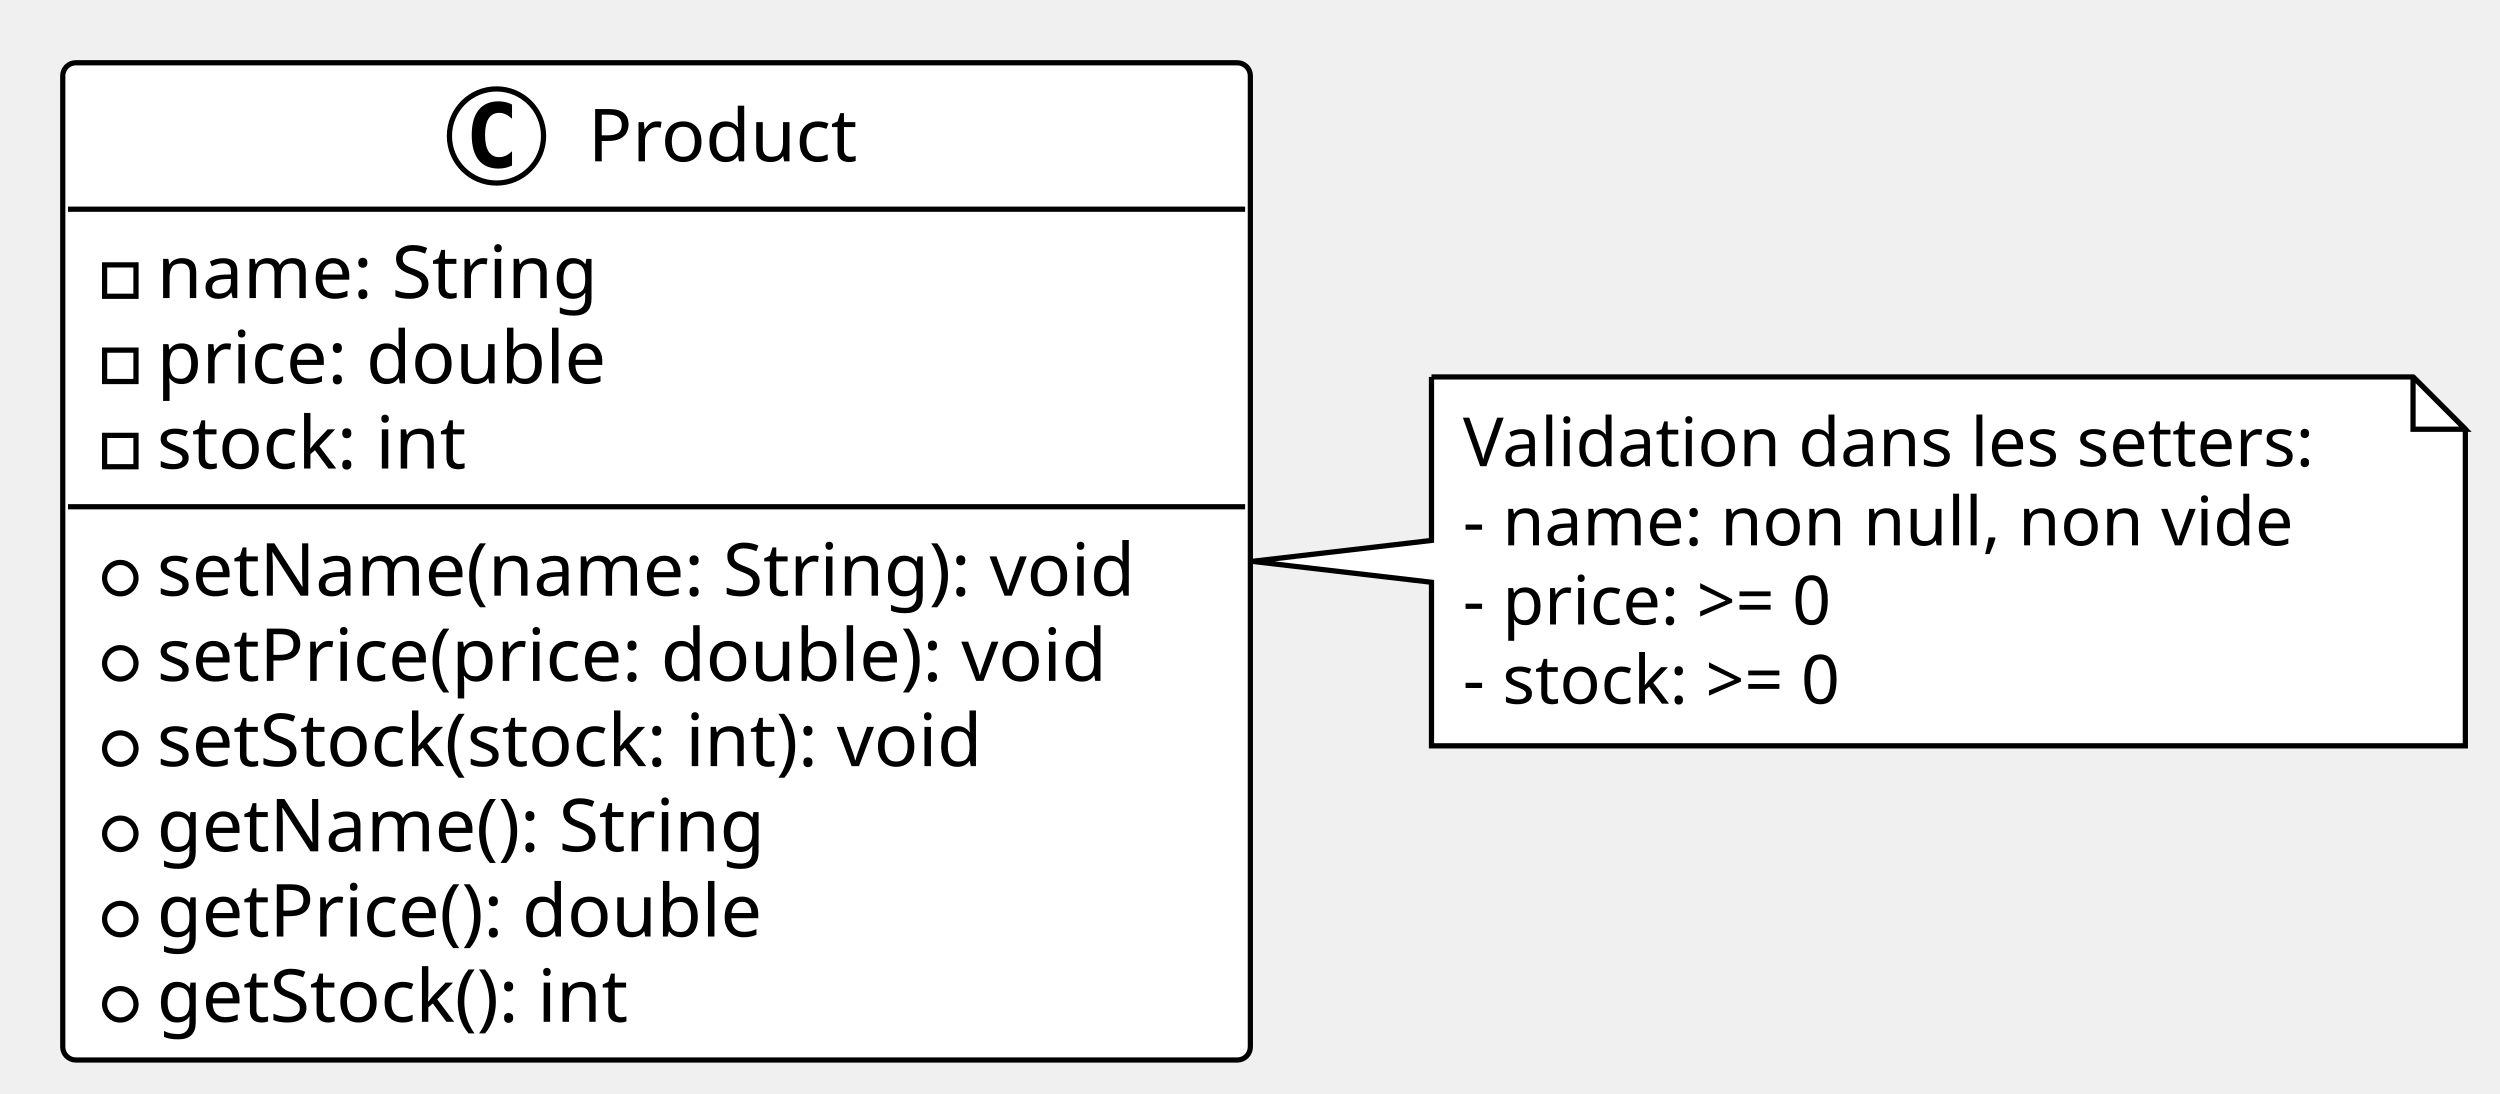
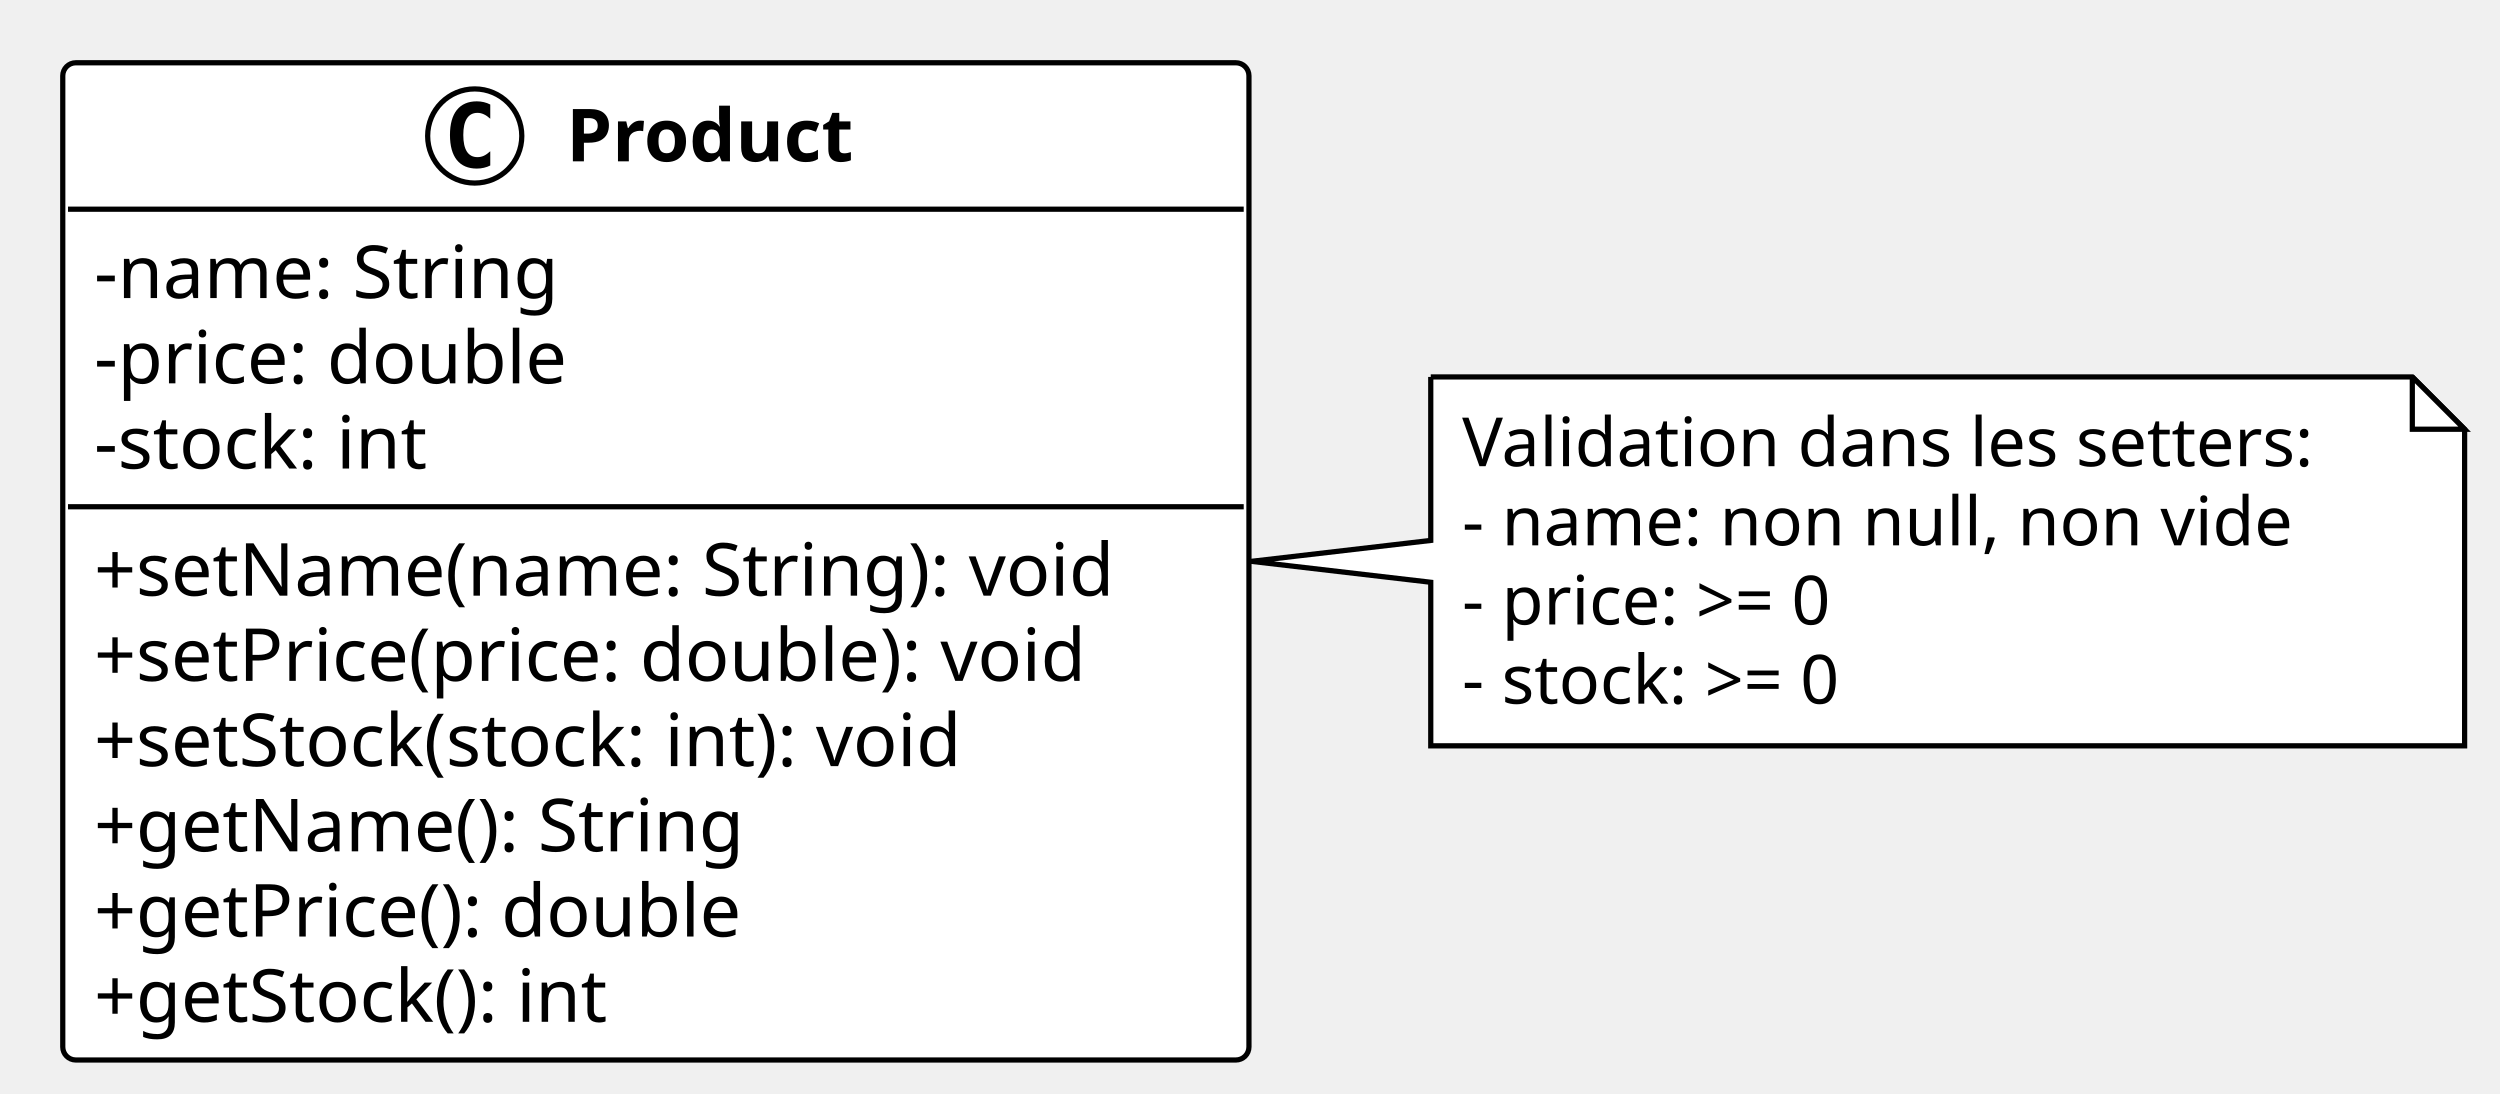
<svg xmlns="http://www.w3.org/2000/svg" contentStyleType="text/css" data-diagram-type="CLASS" height="209px" preserveAspectRatio="none" style="width:478px;height:209px;background:#FFFFFF;" version="1.1" viewBox="0 0 478 209" width="478px" zoomAndPan="magnify">
  <defs />
  <g>
-     <g class="entity" data-entity="Product" data-source-line="3" data-uid="ent0002" id="entity_Product">
-       <rect fill="#FFFFFF" height="190.672" rx="2.5" ry="2.5" style="stroke:#000000;stroke-width:1;" width="227.068" x="12" y="12" />
-       <ellipse cx="94.929" cy="26" fill="#FFFFFF" rx="9" ry="9" style="stroke:#000000;stroke-width:1;" />
-       <path d="M97.898,31.641 Q97.32,31.938 96.679,32.078 Q96.039,32.234 95.335,32.234 Q92.835,32.234 91.507,30.594 Q90.195,28.938 90.195,25.812 Q90.195,22.688 91.507,21.031 Q92.835,19.375 95.335,19.375 Q96.039,19.375 96.679,19.531 Q97.335,19.688 97.898,19.984 L97.898,22.703 Q97.273,22.125 96.679,21.859 Q96.085,21.578 95.46,21.578 Q94.117,21.578 93.429,22.656 Q92.742,23.719 92.742,25.812 Q92.742,27.906 93.429,28.984 Q94.117,30.047 95.46,30.047 Q96.085,30.047 96.679,29.781 Q97.273,29.5 97.898,28.922 L97.898,31.641 Z " fill="#000000" />
-       <text fill="#000000" font-family="Verdana" font-size="14" lengthAdjust="spacing" textLength="53.71" x="112.429" y="30.847">Product</text>
-       <line style="stroke:#000000;stroke-width:1;" x1="13" x2="238.068" y1="40" y2="40" />
-       <rect fill="none" height="6" style="stroke:#000000;stroke-width:1;" width="6" x="20" y="50.648" />
-       <text fill="#000000" font-family="Verdana" font-size="14" lengthAdjust="spacing" textLength="90.651" x="30" y="56.995">name: String</text>
-       <rect fill="none" height="6" style="stroke:#000000;stroke-width:1;" width="6" x="20" y="66.945" />
-       <text fill="#000000" font-family="Verdana" font-size="14" lengthAdjust="spacing" textLength="91.725" x="30" y="73.292">price: double</text>
-       <rect fill="none" height="6" style="stroke:#000000;stroke-width:1;" width="6" x="20" y="83.242" />
-       <text fill="#000000" font-family="Verdana" font-size="14" lengthAdjust="spacing" textLength="64.572" x="30" y="89.589">stock: int</text>
-       <line style="stroke:#000000;stroke-width:1;" x1="13" x2="238.068" y1="96.891" y2="96.891" />
-       <ellipse cx="23" cy="110.539" fill="#FFFFFF" rx="3" ry="3" style="stroke:#000000;stroke-width:1;" />
-       <text fill="#000000" font-family="Verdana" font-size="14" lengthAdjust="spacing" textLength="203.068" x="30" y="113.886">setName(name: String): void</text>
-       <ellipse cx="23" cy="126.836" fill="#FFFFFF" rx="3" ry="3" style="stroke:#000000;stroke-width:1;" />
-       <text fill="#000000" font-family="Verdana" font-size="14" lengthAdjust="spacing" textLength="197.237" x="30" y="130.183">setPrice(price: double): void</text>
-       <ellipse cx="23" cy="143.133" fill="#FFFFFF" rx="3" ry="3" style="stroke:#000000;stroke-width:1;" />
-       <text fill="#000000" font-family="Verdana" font-size="14" lengthAdjust="spacing" textLength="174.433" x="30" y="146.48">setStock(stock: int): void</text>
-       <ellipse cx="23" cy="159.43" fill="#FFFFFF" rx="3" ry="3" style="stroke:#000000;stroke-width:1;" />
-       <text fill="#000000" font-family="Verdana" font-size="14" lengthAdjust="spacing" textLength="126.164" x="30" y="162.776">getName(): String</text>
-       <ellipse cx="23" cy="175.727" fill="#FFFFFF" rx="3" ry="3" style="stroke:#000000;stroke-width:1;" />
-       <text fill="#000000" font-family="Verdana" font-size="14" lengthAdjust="spacing" textLength="125.193" x="30" y="179.073">getPrice(): double</text>
-       <ellipse cx="23" cy="192.023" fill="#FFFFFF" rx="3" ry="3" style="stroke:#000000;stroke-width:1;" />
-       <text fill="#000000" font-family="Verdana" font-size="14" lengthAdjust="spacing" textLength="100.078" x="30" y="195.37">getStock(): int</text>
+     <g class="entity" data-entity="Product" data-source-line="6" data-uid="ent0002" id="entity_Product">
+       <rect fill="#FFFFFF" height="190.672" rx="2.5" ry="2.5" style="stroke:#000000;stroke-width:1;" width="226.799" x="12" y="12" />
+       <ellipse cx="90.768" cy="26" fill="#FFFFFF" rx="9" ry="9" style="stroke:#000000;stroke-width:1;" />
+       <path d="M93.737,31.641 Q93.159,31.938 92.518,32.078 Q91.877,32.234 91.174,32.234 Q88.674,32.234 87.346,30.594 Q86.034,28.938 86.034,25.812 Q86.034,22.688 87.346,21.031 Q88.674,19.375 91.174,19.375 Q91.877,19.375 92.518,19.531 Q93.174,19.688 93.737,19.984 L93.737,22.703 Q93.112,22.125 92.518,21.859 Q91.924,21.578 91.299,21.578 Q89.956,21.578 89.268,22.656 Q88.581,23.719 88.581,25.812 Q88.581,27.906 89.268,28.984 Q89.956,30.047 91.299,30.047 Q91.924,30.047 92.518,29.781 Q93.112,29.5 93.737,28.922 L93.737,31.641 Z " fill="#000000" />
+       <text fill="#000000" font-family="Verdana" font-size="14" font-weight="bold" lengthAdjust="spacing" textLength="61.763" x="108.268" y="30.847">Product</text>
+       <line style="stroke:#000000;stroke-width:1;" x1="13" x2="237.799" y1="40" y2="40" />
+       <text fill="#000000" font-family="Verdana" font-size="14" lengthAdjust="spacing" textLength="95.703" x="18" y="56.995">-name: String</text>
+       <text fill="#000000" font-family="Verdana" font-size="14" lengthAdjust="spacing" textLength="96.776" x="18" y="73.292">-price: double</text>
+       <text fill="#000000" font-family="Verdana" font-size="14" lengthAdjust="spacing" textLength="69.624" x="18" y="89.589">-stock: int</text>
+       <line style="stroke:#000000;stroke-width:1;" x1="13" x2="237.799" y1="96.891" y2="96.891" />
+       <text fill="#000000" font-family="Verdana" font-size="14" lengthAdjust="spacing" textLength="214.799" x="18" y="113.886">+setName(name: String): void</text>
+       <text fill="#000000" font-family="Verdana" font-size="14" lengthAdjust="spacing" textLength="208.968" x="18" y="130.183">+setPrice(price: double): void</text>
+       <text fill="#000000" font-family="Verdana" font-size="14" lengthAdjust="spacing" textLength="186.163" x="18" y="146.48">+setStock(stock: int): void</text>
+       <text fill="#000000" font-family="Verdana" font-size="14" lengthAdjust="spacing" textLength="137.894" x="18" y="162.776">+getName(): String</text>
+       <text fill="#000000" font-family="Verdana" font-size="14" lengthAdjust="spacing" textLength="136.924" x="18" y="179.073">+getPrice(): double</text>
+       <text fill="#000000" font-family="Verdana" font-size="14" lengthAdjust="spacing" textLength="111.809" x="18" y="195.37">+getStock(): int</text>
    </g>
-     <g class="entity" data-entity="GMN3" data-source-line="16" data-uid="ent0004" id="entity_GMN3">
-       <path d="M273.7,72.07 L273.7,103.33 L239.39,107.33 L273.7,111.33 L273.7,142.601 A0,0 0 0 0 273.7,142.601 L471.374,142.601 A0,0 0 0 0 471.374,142.601 L471.374,82.07 L461.374,72.07 L273.7,72.07 A0,0 0 0 0 273.7,72.07" fill="#FFFFFF" style="stroke:#000000;stroke-width:1;" />
-       <path d="M461.374,72.07 L461.374,82.07 L471.374,82.07 L461.374,72.07" fill="#FFFFFF" style="stroke:#000000;stroke-width:1;" />
-       <text fill="#000000" font-family="Verdana" font-size="13" lengthAdjust="spacing" textLength="176.674" x="279.7" y="89.137">Validation dans les setters:</text>
-       <text fill="#000000" font-family="Verdana" font-size="13" lengthAdjust="spacing" textLength="170.853" x="279.7" y="104.27">- name: non null, non vide</text>
-       <text fill="#000000" font-family="Verdana" font-size="13" lengthAdjust="spacing" textLength="83.878" x="279.7" y="119.403">- price: &gt;= 0</text>
-       <text fill="#000000" font-family="Verdana" font-size="13" lengthAdjust="spacing" textLength="86.023" x="279.7" y="134.535">- stock: &gt;= 0</text>
+     <g class="entity" data-entity="GMN3" data-source-line="19" data-uid="ent0004" id="entity_GMN3">
+       <path d="M273.56,72.07 L273.56,103.33 L239.25,107.33 L273.56,111.33 L273.56,142.601 A0,0 0 0 0 273.56,142.601 L471.234,142.601 A0,0 0 0 0 471.234,142.601 L471.234,82.07 L461.234,72.07 L273.56,72.07 A0,0 0 0 0 273.56,72.07" fill="#FFFFFF" style="stroke:#000000;stroke-width:1;" />
+       <path d="M461.234,72.07 L461.234,82.07 L471.234,82.07 L461.234,72.07" fill="#FFFFFF" style="stroke:#000000;stroke-width:1;" />
+       <text fill="#000000" font-family="Verdana" font-size="13" lengthAdjust="spacing" textLength="176.674" x="279.56" y="89.137">Validation dans les setters:</text>
+       <text fill="#000000" font-family="Verdana" font-size="13" lengthAdjust="spacing" textLength="170.853" x="279.56" y="104.27">- name: non null, non vide</text>
+       <text fill="#000000" font-family="Verdana" font-size="13" lengthAdjust="spacing" textLength="83.878" x="279.56" y="119.403">- price: &gt;= 0</text>
+       <text fill="#000000" font-family="Verdana" font-size="13" lengthAdjust="spacing" textLength="86.023" x="279.56" y="134.535">- stock: &gt;= 0</text>
    </g>
  </g>
</svg>
